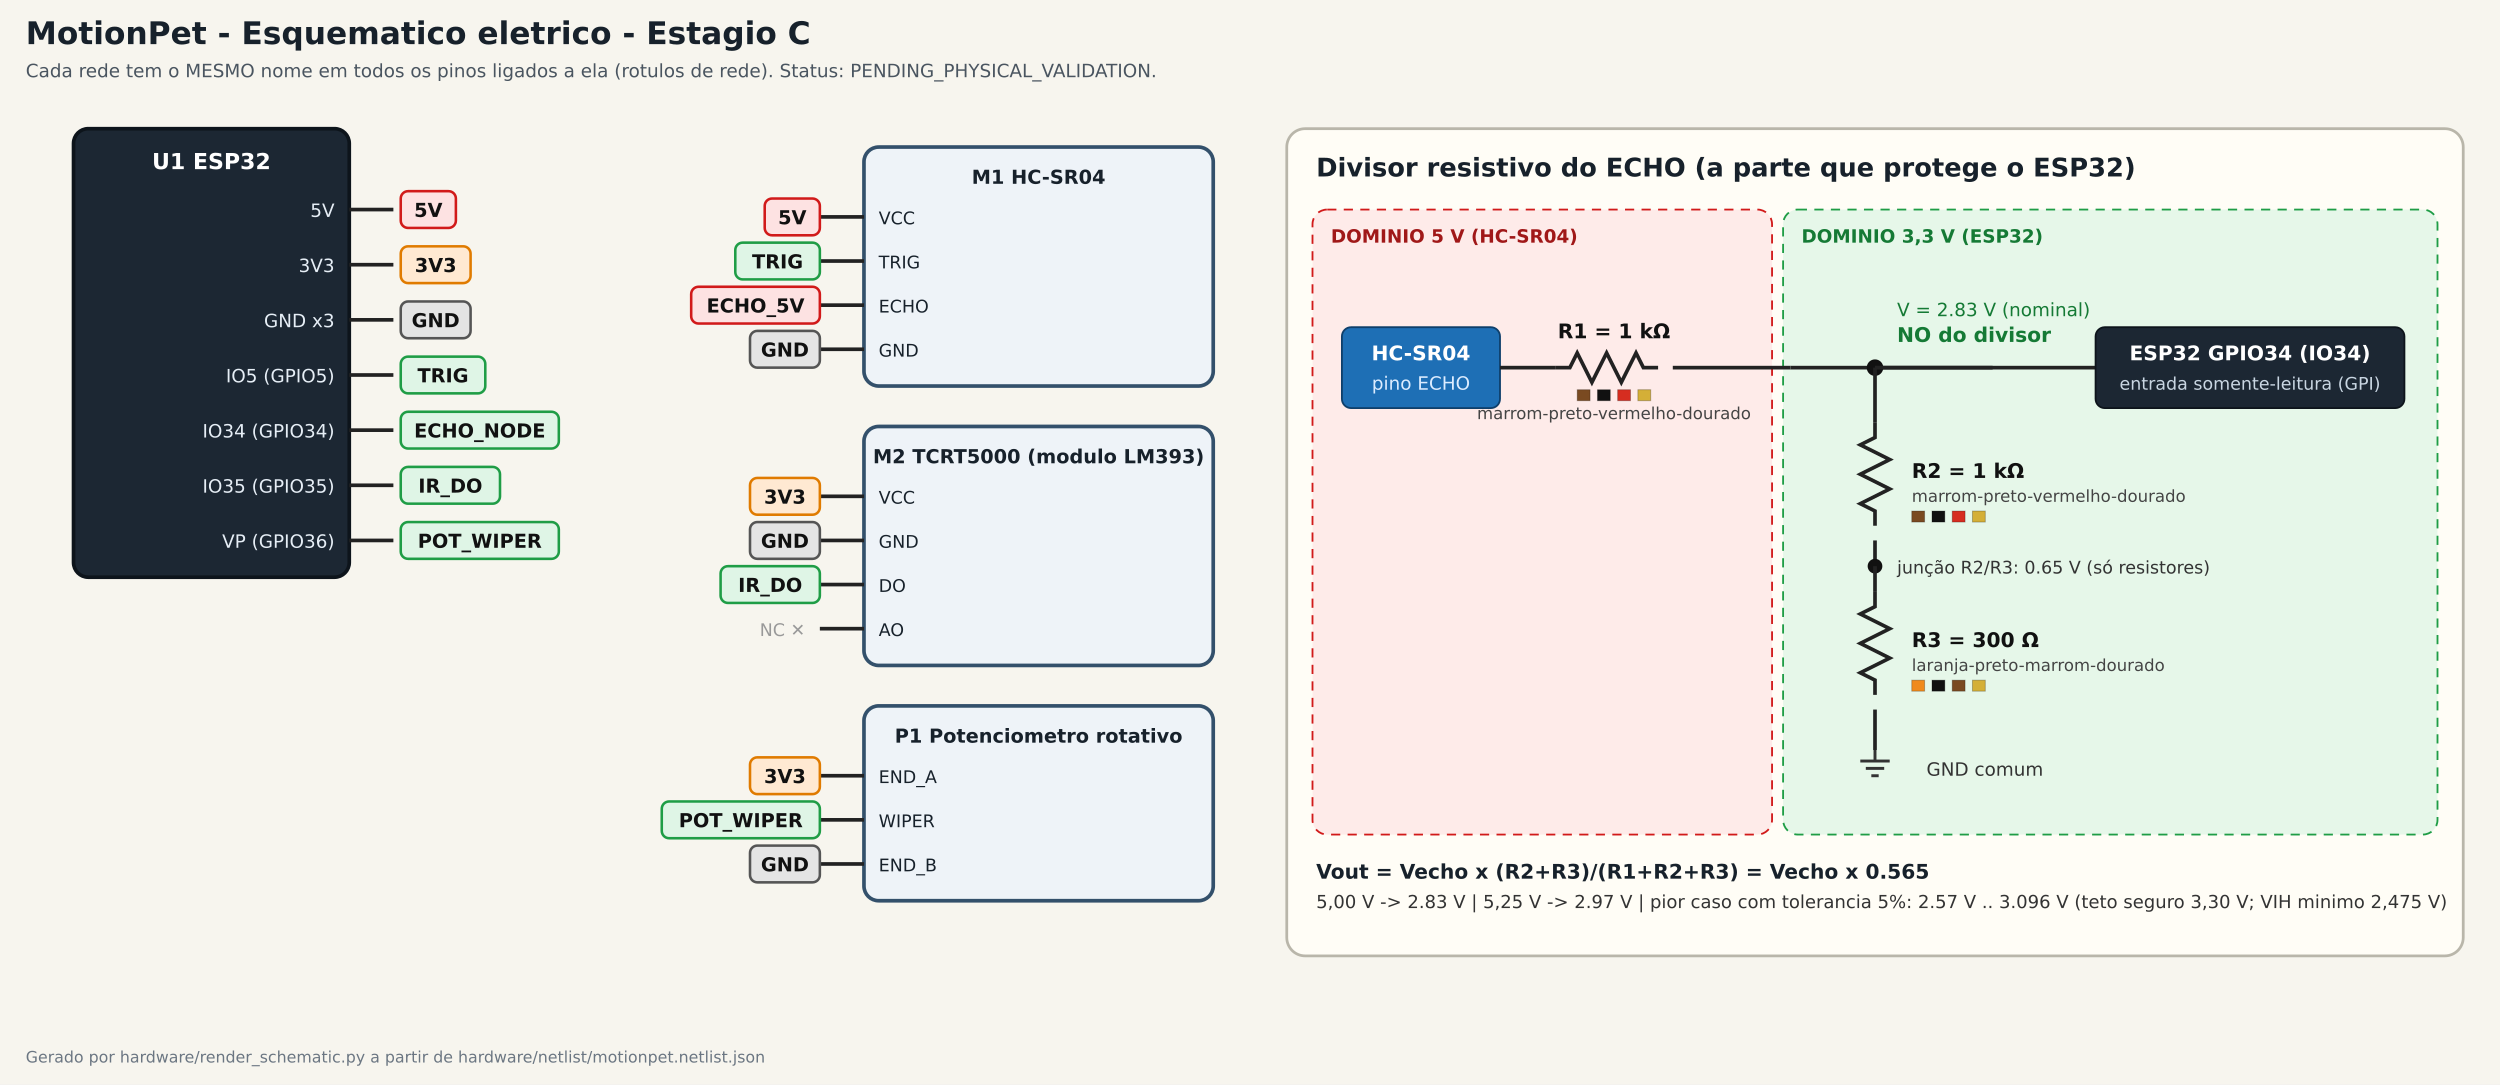
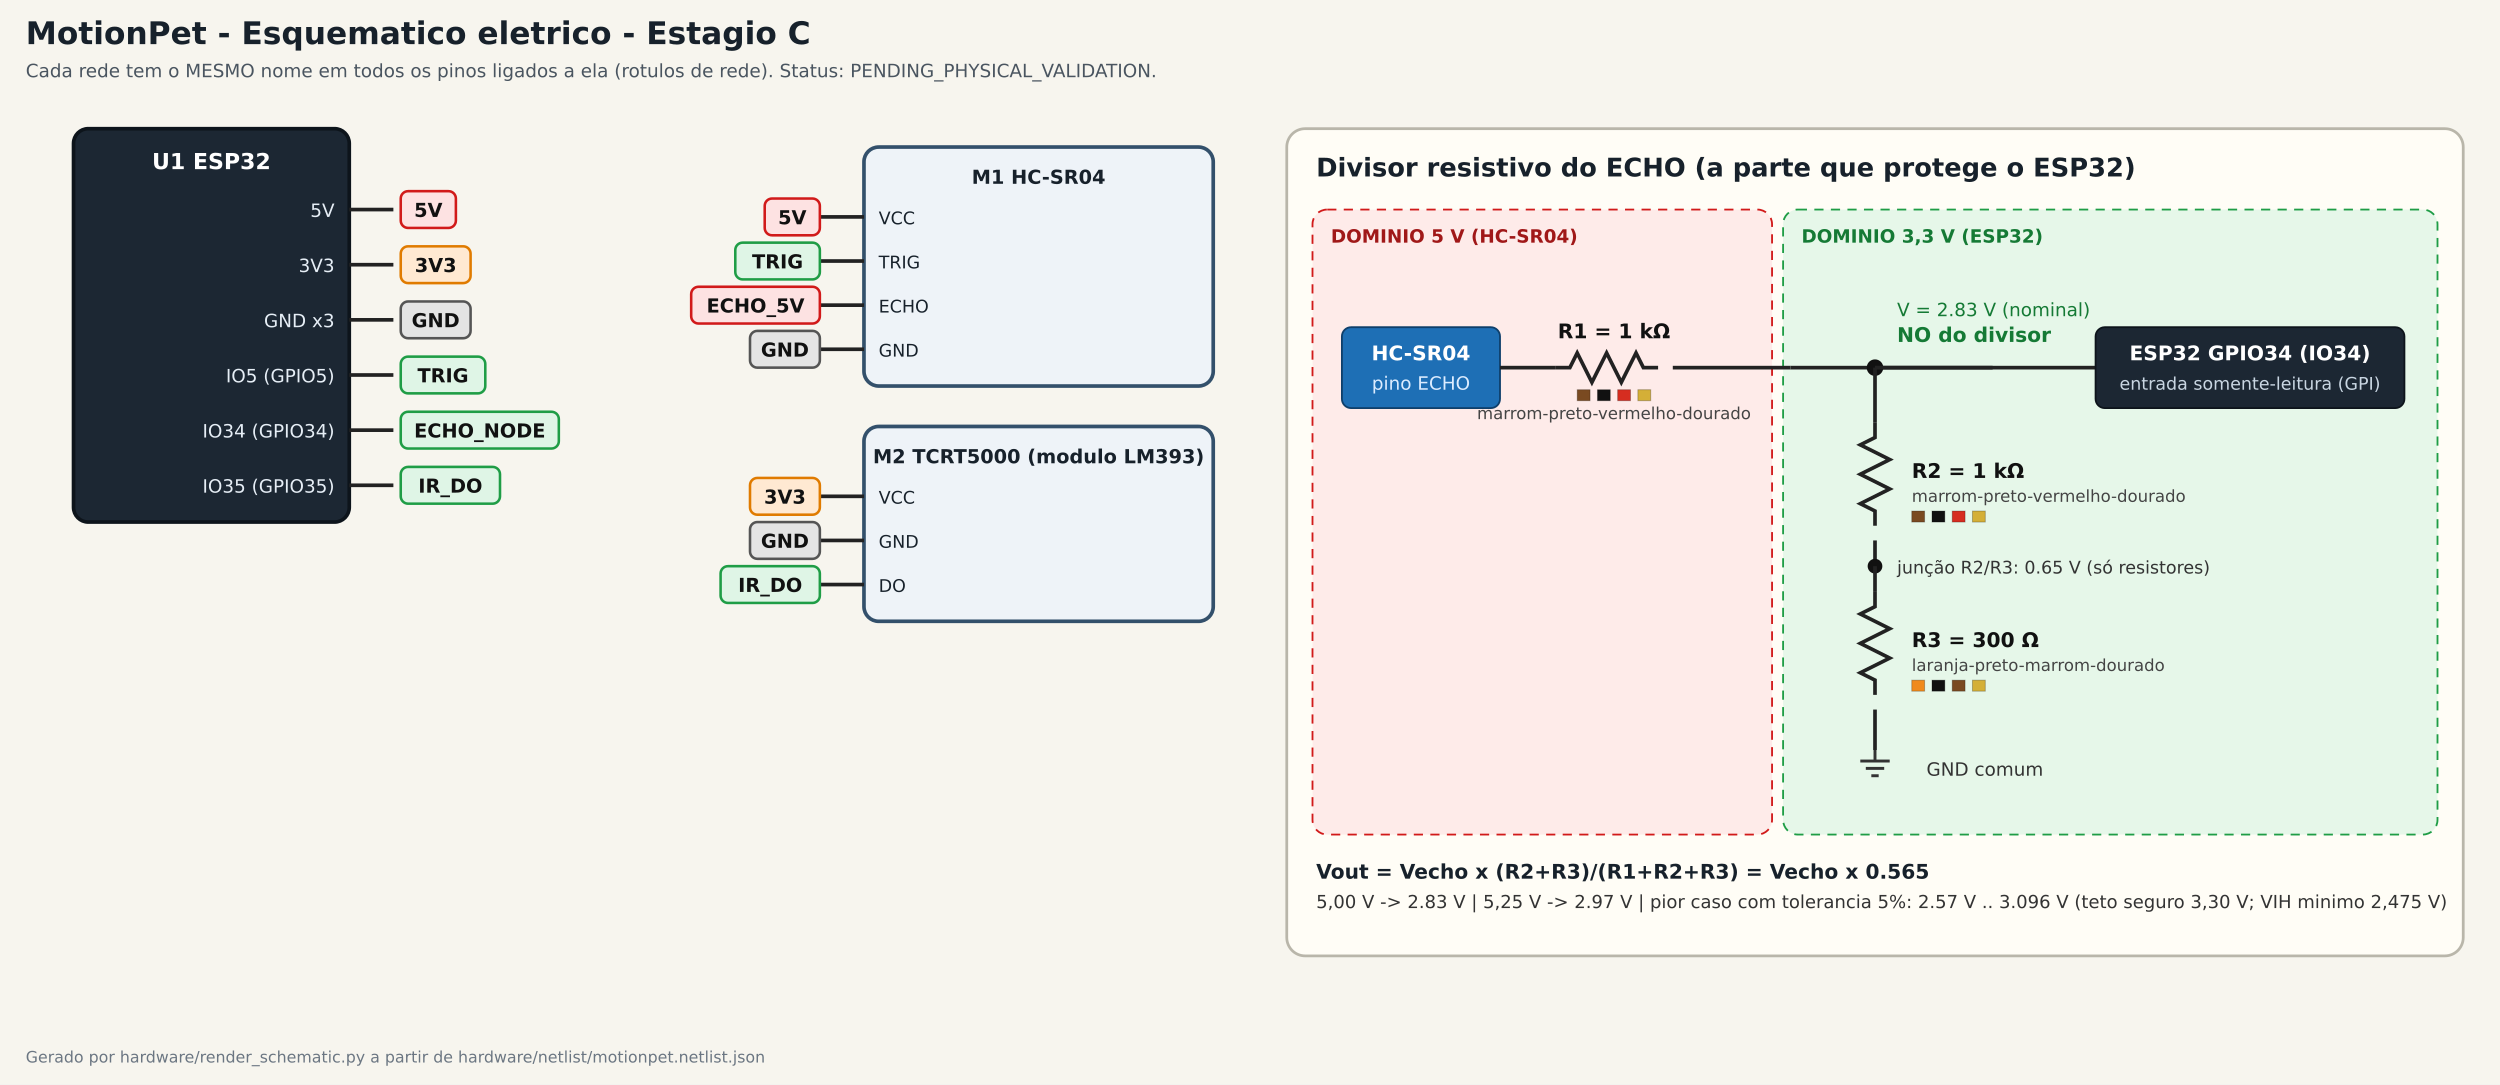
<svg xmlns="http://www.w3.org/2000/svg" viewBox="0 0 1360 590" width="1360" height="590" font-family="DejaVu Sans, Verdana, Arial, sans-serif">
  <rect width="100%" height="100%" fill="#f7f5ee" />
  <text x="14.0" y="24.0" font-family="DejaVu Sans, Verdana, Arial, sans-serif" font-size="17" fill="#17212b" text-anchor="start" font-weight="bold">MotionPet - Esquematico eletrico - Estagio C</text>
  <text x="14.0" y="42.0" font-family="DejaVu Sans, Verdana, Arial, sans-serif" font-size="10" fill="#4a5560" text-anchor="start" font-weight="normal">Cada rede tem o MESMO nome em todos os pinos ligados a ela (rotulos de rede). Status: PENDING_PHYSICAL_VALIDATION.</text>
-   <rect x="40" y="70" width="150" height="244" rx="8" fill="#1c2733" stroke="#0d141b" stroke-width="2" />
+   <rect x="40" y="70" width="150" height="214" rx="8" fill="#1c2733" stroke="#0d141b" stroke-width="2" />
  <text x="115.0" y="92.0" font-family="DejaVu Sans, Verdana, Arial, sans-serif" font-size="12" fill="#fff" text-anchor="middle" font-weight="bold">U1  ESP32</text>
  <path d="M190,114 h24" stroke="#222" stroke-width="2" />
  <text x="182.0" y="118.0" font-family="DejaVu Sans, Verdana, Arial, sans-serif" font-size="10" fill="#e6eef6" text-anchor="end" font-weight="normal">5V</text>
  <g>
    <rect x="218" y="104" width="30" height="20" rx="4" fill="#fde2e2" stroke="#d11a1a" stroke-width="1.4" />
    <text x="233.0" y="118.0" font-family="DejaVu Sans, Verdana, Arial, sans-serif" font-size="10.5" fill="#111" text-anchor="middle" font-weight="bold">5V</text>
  </g>
  <path d="M190,144 h24" stroke="#222" stroke-width="2" />
  <text x="182.0" y="148.0" font-family="DejaVu Sans, Verdana, Arial, sans-serif" font-size="10" fill="#e6eef6" text-anchor="end" font-weight="normal">3V3</text>
  <g>
    <rect x="218" y="134" width="38" height="20" rx="4" fill="#ffe9d2" stroke="#e07b00" stroke-width="1.4" />
    <text x="237.0" y="148.0" font-family="DejaVu Sans, Verdana, Arial, sans-serif" font-size="10.5" fill="#111" text-anchor="middle" font-weight="bold">3V3</text>
  </g>
  <path d="M190,174 h24" stroke="#222" stroke-width="2" />
  <text x="182.0" y="178.0" font-family="DejaVu Sans, Verdana, Arial, sans-serif" font-size="10" fill="#e6eef6" text-anchor="end" font-weight="normal">GND x3</text>
  <g>
    <rect x="218" y="164" width="38" height="20" rx="4" fill="#e4e4e4" stroke="#555" stroke-width="1.4" />
    <text x="237.0" y="178.0" font-family="DejaVu Sans, Verdana, Arial, sans-serif" font-size="10.5" fill="#111" text-anchor="middle" font-weight="bold">GND</text>
  </g>
  <path d="M190,204 h24" stroke="#222" stroke-width="2" />
  <text x="182.0" y="208.0" font-family="DejaVu Sans, Verdana, Arial, sans-serif" font-size="10" fill="#e6eef6" text-anchor="end" font-weight="normal">IO5 (GPIO5)</text>
  <g>
    <rect x="218" y="194" width="46" height="20" rx="4" fill="#dff5e6" stroke="#1f9d46" stroke-width="1.4" />
    <text x="241.0" y="208.0" font-family="DejaVu Sans, Verdana, Arial, sans-serif" font-size="10.5" fill="#111" text-anchor="middle" font-weight="bold">TRIG</text>
  </g>
  <path d="M190,234 h24" stroke="#222" stroke-width="2" />
  <text x="182.0" y="238.0" font-family="DejaVu Sans, Verdana, Arial, sans-serif" font-size="10" fill="#e6eef6" text-anchor="end" font-weight="normal">IO34 (GPIO34)</text>
  <g>
    <rect x="218" y="224" width="86" height="20" rx="4" fill="#dff5e6" stroke="#1f9d46" stroke-width="1.4" />
    <text x="261.0" y="238.0" font-family="DejaVu Sans, Verdana, Arial, sans-serif" font-size="10.5" fill="#111" text-anchor="middle" font-weight="bold">ECHO_NODE</text>
  </g>
  <path d="M190,264 h24" stroke="#222" stroke-width="2" />
  <text x="182.0" y="268.0" font-family="DejaVu Sans, Verdana, Arial, sans-serif" font-size="10" fill="#e6eef6" text-anchor="end" font-weight="normal">IO35 (GPIO35)</text>
  <g>
    <rect x="218" y="254" width="54" height="20" rx="4" fill="#dff5e6" stroke="#1f9d46" stroke-width="1.4" />
    <text x="245.0" y="268.0" font-family="DejaVu Sans, Verdana, Arial, sans-serif" font-size="10.5" fill="#111" text-anchor="middle" font-weight="bold">IR_DO</text>
  </g>
-   <path d="M190,294 h24" stroke="#222" stroke-width="2" />
-   <text x="182.0" y="298.0" font-family="DejaVu Sans, Verdana, Arial, sans-serif" font-size="10" fill="#e6eef6" text-anchor="end" font-weight="normal">VP (GPIO36)</text>
-   <g>
-     <rect x="218" y="284" width="86" height="20" rx="4" fill="#dff5e6" stroke="#1f9d46" stroke-width="1.4" />
-     <text x="261.0" y="298.0" font-family="DejaVu Sans, Verdana, Arial, sans-serif" font-size="10.5" fill="#111" text-anchor="middle" font-weight="bold">POT_WIPER</text>
-   </g>
  <rect x="470" y="80" width="190" height="130" rx="8" fill="#eef3f8" stroke="#33506b" stroke-width="2" />
  <text x="565.0" y="100.0" font-family="DejaVu Sans, Verdana, Arial, sans-serif" font-size="10.5" fill="#17212b" text-anchor="middle" font-weight="bold">M1  HC-SR04</text>
  <path d="M470,118 h-24" stroke="#222" stroke-width="2" />
  <text x="478.0" y="122.0" font-family="DejaVu Sans, Verdana, Arial, sans-serif" font-size="9.5" fill="#17212b" text-anchor="start" font-weight="normal">VCC</text>
  <g>
    <rect x="416" y="108" width="30" height="20" rx="4" fill="#fde2e2" stroke="#d11a1a" stroke-width="1.4" />
    <text x="431.0" y="122.0" font-family="DejaVu Sans, Verdana, Arial, sans-serif" font-size="10.5" fill="#111" text-anchor="middle" font-weight="bold">5V</text>
  </g>
  <path d="M470,142 h-24" stroke="#222" stroke-width="2" />
  <text x="478.0" y="146.0" font-family="DejaVu Sans, Verdana, Arial, sans-serif" font-size="9.5" fill="#17212b" text-anchor="start" font-weight="normal">TRIG</text>
  <g>
    <rect x="400" y="132" width="46" height="20" rx="4" fill="#dff5e6" stroke="#1f9d46" stroke-width="1.4" />
    <text x="423.0" y="146.0" font-family="DejaVu Sans, Verdana, Arial, sans-serif" font-size="10.5" fill="#111" text-anchor="middle" font-weight="bold">TRIG</text>
  </g>
  <path d="M470,166 h-24" stroke="#222" stroke-width="2" />
  <text x="478.0" y="170.0" font-family="DejaVu Sans, Verdana, Arial, sans-serif" font-size="9.5" fill="#17212b" text-anchor="start" font-weight="normal">ECHO</text>
  <g>
    <rect x="376" y="156" width="70" height="20" rx="4" fill="#fde2e2" stroke="#d11a1a" stroke-width="1.4" />
    <text x="411.0" y="170.0" font-family="DejaVu Sans, Verdana, Arial, sans-serif" font-size="10.5" fill="#111" text-anchor="middle" font-weight="bold">ECHO_5V</text>
  </g>
  <path d="M470,190 h-24" stroke="#222" stroke-width="2" />
  <text x="478.0" y="194.0" font-family="DejaVu Sans, Verdana, Arial, sans-serif" font-size="9.5" fill="#17212b" text-anchor="start" font-weight="normal">GND</text>
  <g>
    <rect x="408" y="180" width="38" height="20" rx="4" fill="#e4e4e4" stroke="#555" stroke-width="1.4" />
    <text x="427.0" y="194.0" font-family="DejaVu Sans, Verdana, Arial, sans-serif" font-size="10.5" fill="#111" text-anchor="middle" font-weight="bold">GND</text>
  </g>
-   <rect x="470" y="232" width="190" height="130" rx="8" fill="#eef3f8" stroke="#33506b" stroke-width="2" />
+   <rect x="470" y="232" width="190" height="106" rx="8" fill="#eef3f8" stroke="#33506b" stroke-width="2" />
  <text x="565.0" y="252.0" font-family="DejaVu Sans, Verdana, Arial, sans-serif" font-size="10.5" fill="#17212b" text-anchor="middle" font-weight="bold">M2  TCRT5000 (modulo LM393)</text>
  <path d="M470,270 h-24" stroke="#222" stroke-width="2" />
  <text x="478.0" y="274.0" font-family="DejaVu Sans, Verdana, Arial, sans-serif" font-size="9.5" fill="#17212b" text-anchor="start" font-weight="normal">VCC</text>
  <g>
    <rect x="408" y="260" width="38" height="20" rx="4" fill="#ffe9d2" stroke="#e07b00" stroke-width="1.4" />
    <text x="427.0" y="274.0" font-family="DejaVu Sans, Verdana, Arial, sans-serif" font-size="10.5" fill="#111" text-anchor="middle" font-weight="bold">3V3</text>
  </g>
  <path d="M470,294 h-24" stroke="#222" stroke-width="2" />
  <text x="478.0" y="298.0" font-family="DejaVu Sans, Verdana, Arial, sans-serif" font-size="9.5" fill="#17212b" text-anchor="start" font-weight="normal">GND</text>
  <g>
    <rect x="408" y="284" width="38" height="20" rx="4" fill="#e4e4e4" stroke="#555" stroke-width="1.4" />
    <text x="427.0" y="298.0" font-family="DejaVu Sans, Verdana, Arial, sans-serif" font-size="10.5" fill="#111" text-anchor="middle" font-weight="bold">GND</text>
  </g>
  <path d="M470,318 h-24" stroke="#222" stroke-width="2" />
  <text x="478.0" y="322.0" font-family="DejaVu Sans, Verdana, Arial, sans-serif" font-size="9.5" fill="#17212b" text-anchor="start" font-weight="normal">DO</text>
  <g>
    <rect x="392" y="308" width="54" height="20" rx="4" fill="#dff5e6" stroke="#1f9d46" stroke-width="1.4" />
    <text x="419.0" y="322.0" font-family="DejaVu Sans, Verdana, Arial, sans-serif" font-size="10.5" fill="#111" text-anchor="middle" font-weight="bold">IR_DO</text>
-   </g>
-   <path d="M470,342 h-24" stroke="#222" stroke-width="2" />
-   <text x="478.0" y="346.0" font-family="DejaVu Sans, Verdana, Arial, sans-serif" font-size="9.5" fill="#17212b" text-anchor="start" font-weight="normal">AO</text>
-   <text x="438.0" y="346.0" font-family="DejaVu Sans, Verdana, Arial, sans-serif" font-size="9.5" fill="#999" text-anchor="end" font-weight="normal">NC ✕</text>
-   <rect x="470" y="384" width="190" height="106" rx="8" fill="#eef3f8" stroke="#33506b" stroke-width="2" />
-   <text x="565.0" y="404.0" font-family="DejaVu Sans, Verdana, Arial, sans-serif" font-size="10.5" fill="#17212b" text-anchor="middle" font-weight="bold">P1  Potenciometro rotativo</text>
-   <path d="M470,422 h-24" stroke="#222" stroke-width="2" />
-   <text x="478.0" y="426.0" font-family="DejaVu Sans, Verdana, Arial, sans-serif" font-size="9.5" fill="#17212b" text-anchor="start" font-weight="normal">END_A</text>
-   <g>
-     <rect x="408" y="412" width="38" height="20" rx="4" fill="#ffe9d2" stroke="#e07b00" stroke-width="1.4" />
-     <text x="427.0" y="426.0" font-family="DejaVu Sans, Verdana, Arial, sans-serif" font-size="10.5" fill="#111" text-anchor="middle" font-weight="bold">3V3</text>
-   </g>
-   <path d="M470,446 h-24" stroke="#222" stroke-width="2" />
-   <text x="478.0" y="450.0" font-family="DejaVu Sans, Verdana, Arial, sans-serif" font-size="9.5" fill="#17212b" text-anchor="start" font-weight="normal">WIPER</text>
-   <g>
-     <rect x="360" y="436" width="86" height="20" rx="4" fill="#dff5e6" stroke="#1f9d46" stroke-width="1.4" />
-     <text x="403.0" y="450.0" font-family="DejaVu Sans, Verdana, Arial, sans-serif" font-size="10.5" fill="#111" text-anchor="middle" font-weight="bold">POT_WIPER</text>
-   </g>
-   <path d="M470,470 h-24" stroke="#222" stroke-width="2" />
-   <text x="478.0" y="474.0" font-family="DejaVu Sans, Verdana, Arial, sans-serif" font-size="9.5" fill="#17212b" text-anchor="start" font-weight="normal">END_B</text>
-   <g>
-     <rect x="408" y="460" width="38" height="20" rx="4" fill="#e4e4e4" stroke="#555" stroke-width="1.4" />
-     <text x="427.0" y="474.0" font-family="DejaVu Sans, Verdana, Arial, sans-serif" font-size="10.5" fill="#111" text-anchor="middle" font-weight="bold">GND</text>
  </g>
  <g transform="translate(700 70)">
    <rect x="0" y="0" width="640" height="450" rx="10" fill="#fffdf6" stroke="#b9b6aa" stroke-width="1.5" />
    <text x="16.0" y="26.0" font-family="DejaVu Sans, Verdana, Arial, sans-serif" font-size="14" fill="#17212b" text-anchor="start" font-weight="bold">Divisor resistivo do ECHO (a parte que protege o ESP32)</text>
    <rect x="14" y="44" width="250" height="340" rx="8" fill="#fde2e2" fill-opacity="0.65" stroke="#d11a1a" stroke-dasharray="5 4" />
    <text x="24.0" y="62.0" font-family="DejaVu Sans, Verdana, Arial, sans-serif" font-size="10" fill="#a01818" text-anchor="start" font-weight="bold">DOMINIO 5 V (HC-SR04)</text>
    <rect x="270" y="44" width="356" height="340" rx="8" fill="#dff5e6" fill-opacity="0.8" stroke="#1f9d46" stroke-dasharray="5 4" />
    <text x="280.0" y="62.0" font-family="DejaVu Sans, Verdana, Arial, sans-serif" font-size="10" fill="#157a35" text-anchor="start" font-weight="bold">DOMINIO 3,3 V (ESP32)</text>
    <rect x="30" y="108" width="86" height="44" rx="5" fill="#1e6fb5" stroke="#0e3f6b" />
    <text x="73.0" y="126.0" font-family="DejaVu Sans, Verdana, Arial, sans-serif" font-size="11" fill="#fff" text-anchor="middle" font-weight="bold">HC-SR04</text>
    <text x="73.0" y="142.0" font-family="DejaVu Sans, Verdana, Arial, sans-serif" font-size="10" fill="#dcecff" text-anchor="middle" font-weight="normal">pino ECHO</text>
    <path d="M116,130 h30" stroke="#222" stroke-width="2" />
    <path d="M146,130 h8 l4,-8 l8,16 l8,-16 l8,16 l8,-16 l4,8 h8" fill="none" stroke="#222" stroke-width="2" />
    <text x="178.0" y="114.0" font-family="DejaVu Sans, Verdana, Arial, sans-serif" font-size="11" fill="#111" text-anchor="middle" font-weight="bold">R1 = 1 kΩ</text>
    <text x="178.0" y="158.0" font-family="DejaVu Sans, Verdana, Arial, sans-serif" font-size="9" fill="#444" text-anchor="middle" font-weight="normal">marrom-preto-vermelho-dourado</text>
    <rect x="158" y="142" width="7" height="6" fill="#7a4a21" stroke="#0004" stroke-width="0.5" />
    <rect x="169" y="142" width="7" height="6" fill="#111" stroke="#0004" stroke-width="0.5" />
    <rect x="180" y="142" width="7" height="6" fill="#d62d20" stroke="#0004" stroke-width="0.5" />
    <rect x="191" y="142" width="7" height="6" fill="#d4af37" stroke="#0004" stroke-width="0.5" />
    <path d="M210,130 h64 " stroke="#222" stroke-width="2" />
    <path d="M274,130 h110" stroke="#222" stroke-width="2" />
    <circle cx="320" cy="130" r="4.5" fill="#111" />
    <text x="332.0" y="116.0" font-family="DejaVu Sans, Verdana, Arial, sans-serif" font-size="11" fill="#157a35" text-anchor="start" font-weight="bold">NO do divisor</text>
    <text x="332.0" y="102.0" font-family="DejaVu Sans, Verdana, Arial, sans-serif" font-size="10" fill="#157a35" text-anchor="start" font-weight="normal">V = 2.83 V (nominal)</text>
    <path d="M320,130 h120" stroke="#222" stroke-width="2" />
    <rect x="440" y="108" width="168" height="44" rx="5" fill="#1c2733" stroke="#0d141b" />
    <text x="524.0" y="126.0" font-family="DejaVu Sans, Verdana, Arial, sans-serif" font-size="11" fill="#fff" text-anchor="middle" font-weight="bold">ESP32  GPIO34 (IO34)</text>
    <text x="524.0" y="142.0" font-family="DejaVu Sans, Verdana, Arial, sans-serif" font-size="9.5" fill="#c9d6e2" text-anchor="middle" font-weight="normal">entrada somente-leitura (GPI)</text>
    <path d="M320,130 v30" stroke="#222" stroke-width="2" />
    <path d="M320,160 v8 l-8,4 l16,8 l-16,8 l16,8 l-16,8 l8,4 v8" fill="none" stroke="#222" stroke-width="2" />
    <text x="340.0" y="190.0" font-family="DejaVu Sans, Verdana, Arial, sans-serif" font-size="11" fill="#111" text-anchor="start" font-weight="bold">R2 = 1 kΩ</text>
    <text x="340.0" y="203.0" font-family="DejaVu Sans, Verdana, Arial, sans-serif" font-size="9" fill="#444" text-anchor="start" font-weight="normal">marrom-preto-vermelho-dourado</text>
    <rect x="340" y="208.0" width="7" height="6" fill="#7a4a21" stroke="#0004" stroke-width="0.5" />
    <rect x="351" y="208.0" width="7" height="6" fill="#111" stroke="#0004" stroke-width="0.5" />
    <rect x="362" y="208.0" width="7" height="6" fill="#d62d20" stroke="#0004" stroke-width="0.5" />
    <rect x="373" y="208.0" width="7" height="6" fill="#d4af37" stroke="#0004" stroke-width="0.5" />
    <path d="M320,224 v14" stroke="#222" stroke-width="2" />
    <circle cx="320" cy="238" r="4" fill="#111" />
    <text x="332.0" y="242.0" font-family="DejaVu Sans, Verdana, Arial, sans-serif" font-size="9.5" fill="#333" text-anchor="start" font-weight="normal">junção R2/R3: 0.65 V (só resistores)</text>
    <path d="M320,238 v14" stroke="#222" stroke-width="2" />
    <path d="M320,252 v8 l-8,4 l16,8 l-16,8 l16,8 l-16,8 l8,4 v8" fill="none" stroke="#222" stroke-width="2" />
    <text x="340.0" y="282.0" font-family="DejaVu Sans, Verdana, Arial, sans-serif" font-size="11" fill="#111" text-anchor="start" font-weight="bold">R3 = 300 Ω</text>
    <text x="340.0" y="295.0" font-family="DejaVu Sans, Verdana, Arial, sans-serif" font-size="9" fill="#444" text-anchor="start" font-weight="normal">laranja-preto-marrom-dourado</text>
    <rect x="340" y="300.0" width="7" height="6" fill="#f08a1c" stroke="#0004" stroke-width="0.5" />
    <rect x="351" y="300.0" width="7" height="6" fill="#111" stroke="#0004" stroke-width="0.5" />
    <rect x="362" y="300.0" width="7" height="6" fill="#7a4a21" stroke="#0004" stroke-width="0.5" />
    <rect x="373" y="300.0" width="7" height="6" fill="#d4af37" stroke="#0004" stroke-width="0.5" />
    <path d="M320,316 v22" stroke="#222" stroke-width="2" />
    <path d="M320,338 v6 M312,344 h16 M315,348 h10 M318,352 h4" stroke="#333" stroke-width="1.6" fill="none" />
    <text x="348.0" y="352.0" font-family="DejaVu Sans, Verdana, Arial, sans-serif" font-size="10" fill="#333" text-anchor="start" font-weight="normal">GND comum</text>
    <text x="16.0" y="408.0" font-family="DejaVu Sans, Verdana, Arial, sans-serif" font-size="11" fill="#17212b" text-anchor="start" font-weight="bold">Vout = Vecho x (R2+R3)/(R1+R2+R3) = Vecho x 0.565</text>
    <text x="16.0" y="424.0" font-family="DejaVu Sans, Verdana, Arial, sans-serif" font-size="9.8" fill="#333" text-anchor="start" font-weight="normal">5,00 V -&gt; 2.83 V   |   5,25 V -&gt; 2.97 V   |   pior caso com tolerancia 5%: 2.57 V .. 3.096 V (teto seguro 3,30 V; VIH minimo 2,475 V)</text>
  </g>
  <text x="14.0" y="578.0" font-family="DejaVu Sans, Verdana, Arial, sans-serif" font-size="8.6" fill="#6b7682" text-anchor="start" font-weight="normal">Gerado por hardware/render_schematic.py a partir de hardware/netlist/motionpet.netlist.json</text>
</svg>
